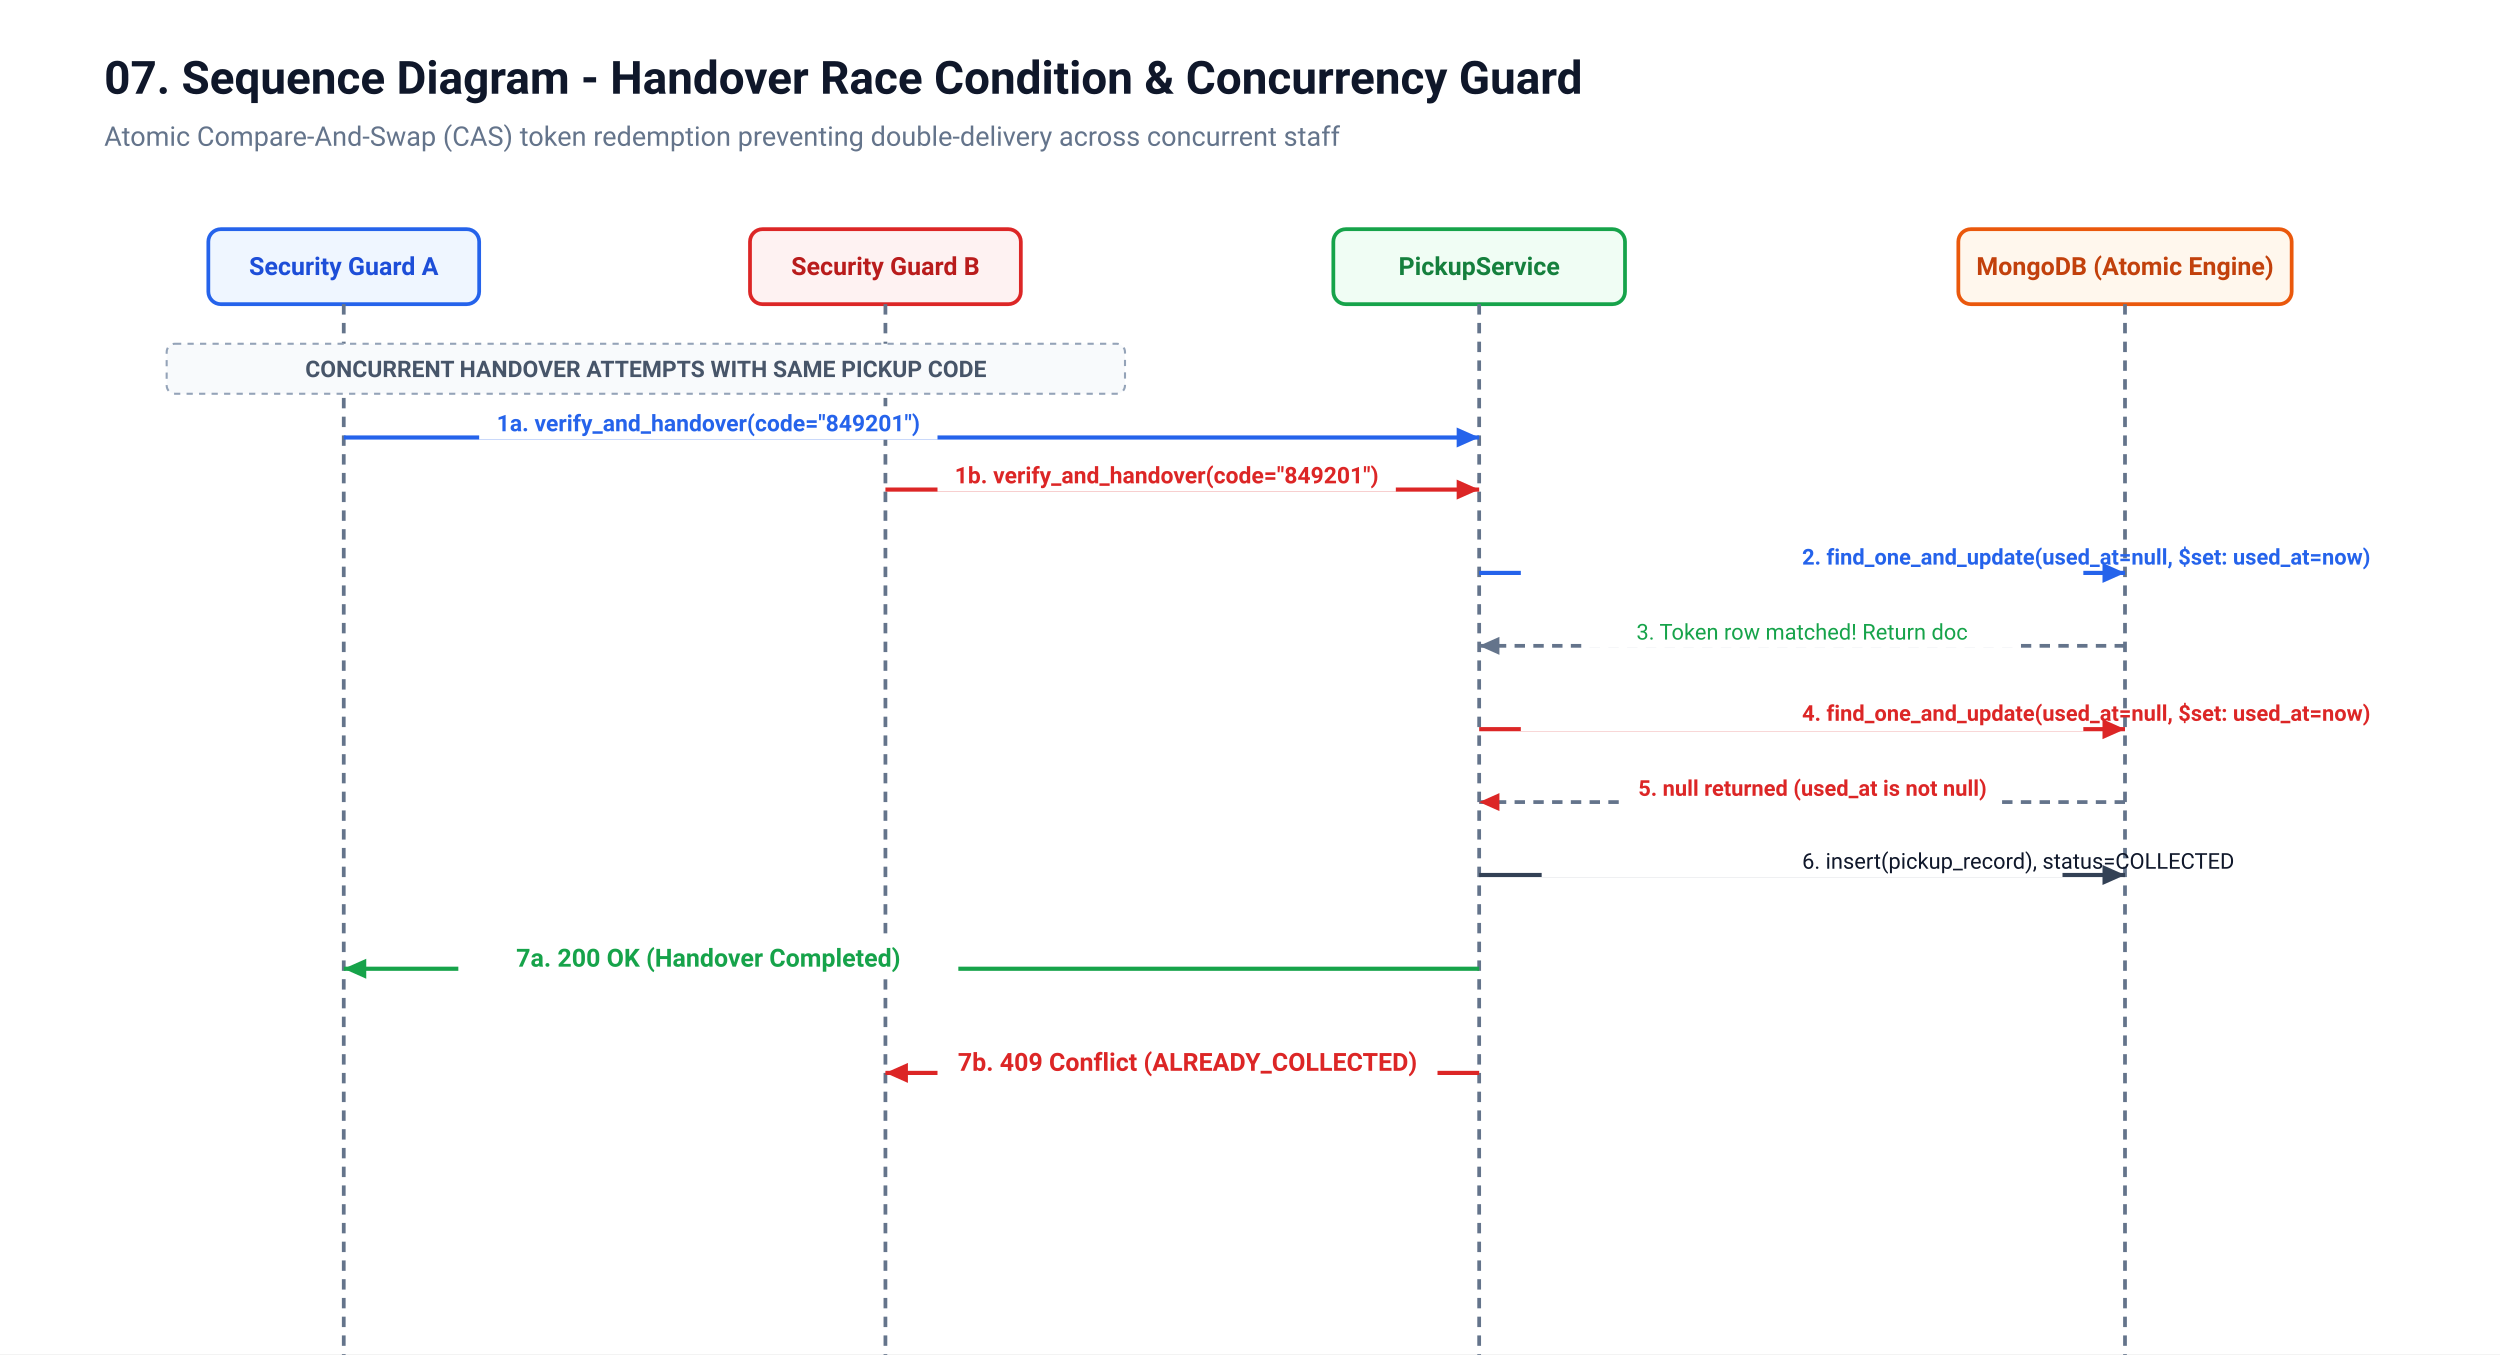
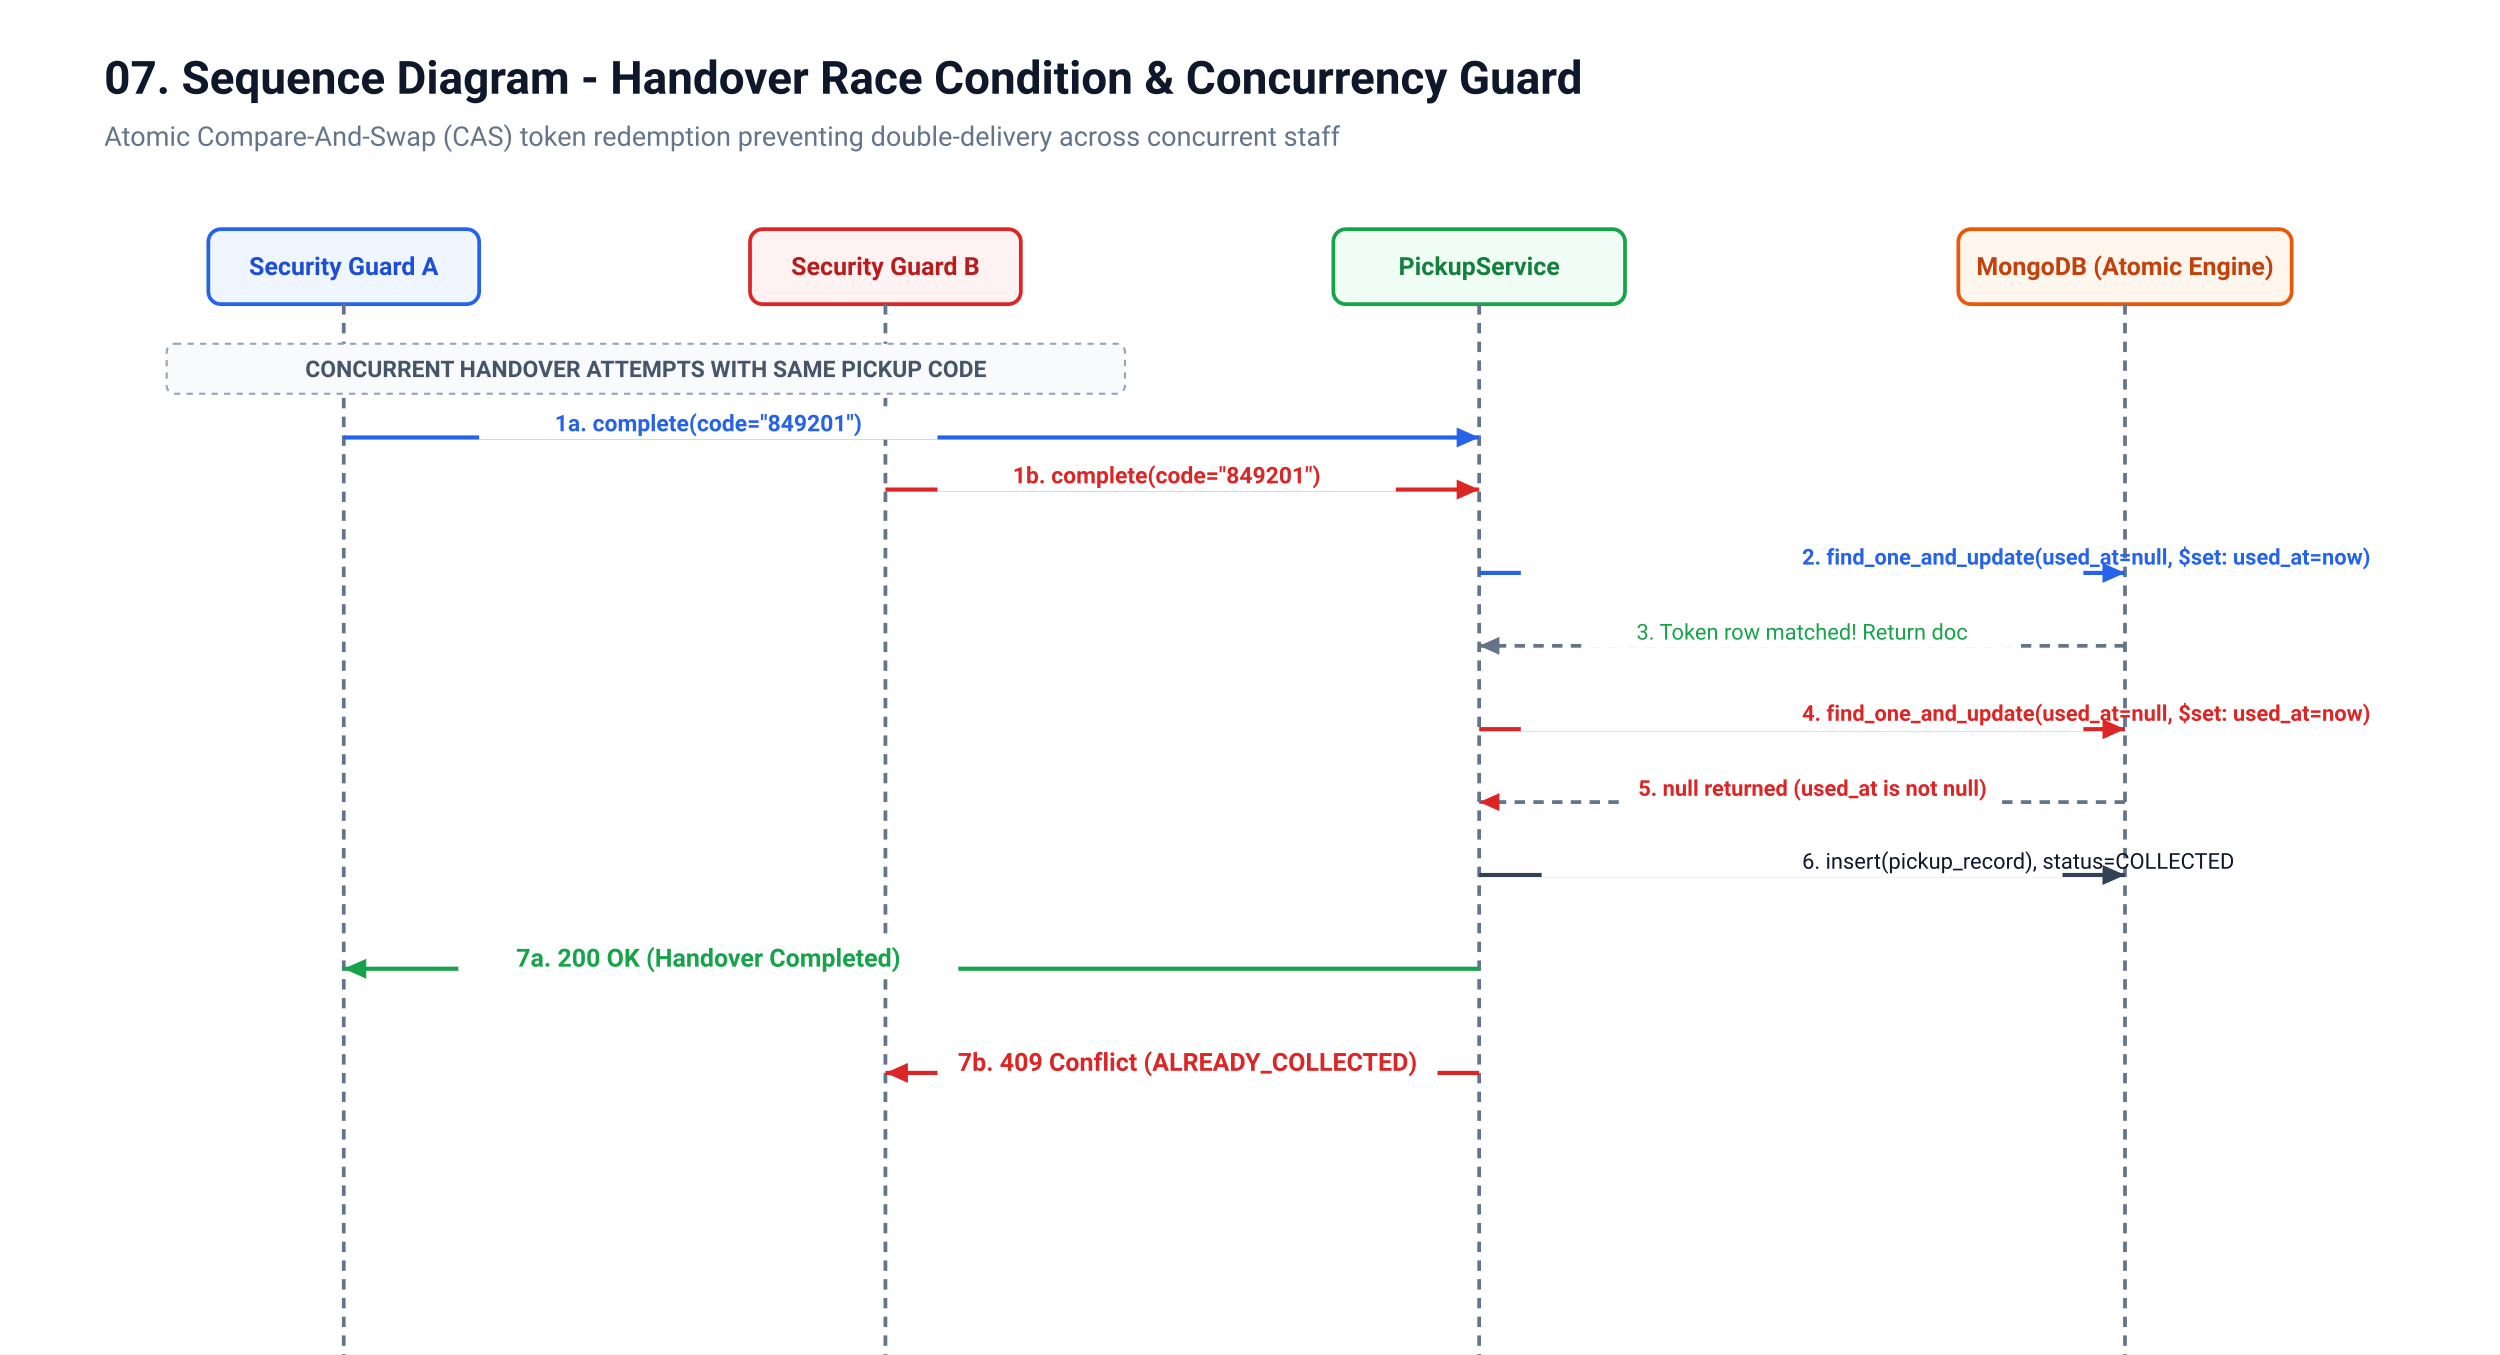
<svg xmlns="http://www.w3.org/2000/svg" viewBox="0 0 1200 650" width="100%" height="100%">
  <defs>
    <style>
    text { font-family: -apple-system, BlinkMacSystemFont, "Segoe UI", Roboto, Helvetica, Arial, sans-serif; }
    .mono { font-family: SFMono-Regular, Menlo, Monaco, Consolas, monospace; }
    .title { font-size: 22px; font-weight: 700; fill: #0f172a; }
    .subtitle { font-size: 13px; font-weight: 400; fill: #64748b; }
    .card { fill: #ffffff; stroke: #e2e8f0; stroke-width: 1.5; rx: 8; }
    .card-header { fill: #f8fafc; stroke: #e2e8f0; stroke-width: 1.5; }
    .header-text { font-size: 14px; font-weight: 600; fill: #0f172a; text-anchor: middle; }
    .line { stroke: #334155; stroke-width: 2; fill: none; }
    .line-blue { stroke: #2563eb; stroke-width: 2; fill: none; }
    .line-green { stroke: #16a34a; stroke-width: 2; fill: none; }
    .line-red { stroke: #dc2626; stroke-width: 2; fill: none; }
    .line-dash { stroke: #64748b; stroke-width: 1.8; stroke-dasharray: 5,4; fill: none; }
    .badge { rx: 12; stroke-width: 1.2; }
    .badge-text { font-size: 11px; font-weight: 600; text-anchor: middle; }
</style>
    <marker id="arrow" viewBox="0 0 10 10" refX="9" refY="5" markerWidth="6" markerHeight="6" orient="auto-start-reverse">
      <path d="M 0 1 L 9 5 L 0 9 z" fill="#334155" />
    </marker>
    <marker id="arrow-blue" viewBox="0 0 10 10" refX="9" refY="5" markerWidth="6" markerHeight="6" orient="auto-start-reverse">
      <path d="M 0 1 L 9 5 L 0 9 z" fill="#2563eb" />
    </marker>
    <marker id="arrow-green" viewBox="0 0 10 10" refX="9" refY="5" markerWidth="6" markerHeight="6" orient="auto-start-reverse">
      <path d="M 0 1 L 9 5 L 0 9 z" fill="#16a34a" />
    </marker>
    <marker id="arrow-red" viewBox="0 0 10 10" refX="9" refY="5" markerWidth="6" markerHeight="6" orient="auto-start-reverse">
      <path d="M 0 1 L 9 5 L 0 9 z" fill="#dc2626" />
    </marker>
    <marker id="arrow-gray" viewBox="0 0 10 10" refX="9" refY="5" markerWidth="6" markerHeight="6" orient="auto-start-reverse">
      <path d="M 0 1 L 9 5 L 0 9 z" fill="#64748b" />
    </marker>
  </defs>
  <rect width="1200" height="650" fill="#ffffff" />
  <text x="50" y="45" class="title">07. Sequence Diagram - Handover Race Condition &amp; Concurrency Guard</text>
  <text x="50" y="70" class="subtitle">Atomic Compare-And-Swap (CAS) token redemption preventing double-delivery across concurrent staff</text>
  <g transform="translate(100, 110)">
    <rect width="130" height="36" rx="6" fill="#eff6ff" stroke="#2563eb" stroke-width="1.8" />
    <text x="65" y="22" font-size="12" font-weight="700" fill="#1d4ed8" text-anchor="middle">Security Guard A</text>
    <line x1="65" y1="36" x2="65" y2="580" class="line-dash" />
  </g>
  <g transform="translate(360, 110)">
    <rect width="130" height="36" rx="6" fill="#fef2f2" stroke="#dc2626" stroke-width="1.8" />
    <text x="65" y="22" font-size="12" font-weight="700" fill="#b91c1c" text-anchor="middle">Security Guard B</text>
    <line x1="65" y1="36" x2="65" y2="580" class="line-dash" />
  </g>
  <g transform="translate(640, 110)">
    <rect width="140" height="36" rx="6" fill="#f0fdf4" stroke="#16a34a" stroke-width="1.8" />
    <text x="70" y="22" font-size="12" font-weight="700" fill="#15803d" text-anchor="middle">PickupService</text>
    <line x1="70" y1="36" x2="70" y2="580" class="line-dash" />
  </g>
  <g transform="translate(940, 110)">
    <rect width="160" height="36" rx="6" fill="#fff7ed" stroke="#ea580c" stroke-width="1.8" />
    <text x="80" y="22" font-size="12" font-weight="700" fill="#c2410c" text-anchor="middle">MongoDB (Atomic Engine)</text>
    <line x1="80" y1="36" x2="80" y2="580" class="line-dash" />
  </g>
  <rect x="80" y="165" width="460" height="24" rx="4" fill="#f8fafc" stroke="#94a3b8" stroke-dasharray="3,3" />
  <text x="310" y="181" font-size="11" font-weight="600" fill="#475569" text-anchor="middle">CONCURRENT HANDOVER ATTEMPTS WITH SAME PICKUP CODE</text>
  <line x1="165" y1="210" x2="710" y2="210" class="line-blue" stroke-width="2" marker-end="url(#arrow-blue)" />
  <rect x="230" y="195" width="220" height="16" fill="#ffffff" />
-   <text x="340" y="207" font-size="11" font-weight="600" fill="#2563eb" text-anchor="middle">1a. verify_and_handover(code="849201")</text>
+   <text x="340" y="207" font-size="11" font-weight="600" fill="#2563eb" text-anchor="middle">1a. complete(code="849201")</text>
  <line x1="425" y1="235" x2="710" y2="235" class="line-red" stroke-width="2" marker-end="url(#arrow-red)" />
  <rect x="450" y="220" width="220" height="16" fill="#ffffff" />
-   <text x="560" y="232" font-size="11" font-weight="600" fill="#dc2626" text-anchor="middle">1b. verify_and_handover(code="849201")</text>
+   <text x="560" y="232" font-size="11" font-weight="600" fill="#dc2626" text-anchor="middle">1b. complete(code="849201")</text>
  <line x1="710" y1="275" x2="1020" y2="275" class="line-blue" stroke-width="2" marker-end="url(#arrow-blue)" />
  <rect x="730" y="258" width="270" height="18" fill="#ffffff" />
  <text x="865" y="271" font-size="10.5" font-weight="600" fill="#2563eb">2. find_one_and_update(used_at=null, $set: used_at=now)</text>
  <line x1="1020" y1="310" x2="710" y2="310" class="line-dash" marker-end="url(#arrow-gray)" />
  <rect x="760" y="295" width="210" height="16" fill="#ffffff" />
  <text x="865" y="307" font-size="10.5" fill="#16a34a" text-anchor="middle">3. Token row matched! Return doc</text>
  <line x1="710" y1="350" x2="1020" y2="350" class="line-red" stroke-width="2" marker-end="url(#arrow-red)" />
  <rect x="730" y="333" width="270" height="18" fill="#ffffff" />
  <text x="865" y="346" font-size="10.5" font-weight="600" fill="#dc2626">4. find_one_and_update(used_at=null, $set: used_at=now)</text>
  <line x1="1020" y1="385" x2="710" y2="385" class="line-dash" marker-end="url(#arrow-red)" />
  <rect x="780" y="370" width="180" height="16" fill="#ffffff" />
  <text x="870" y="382" font-size="10.5" font-weight="600" fill="#dc2626" text-anchor="middle">5. null returned (used_at is not null)</text>
  <line x1="710" y1="420" x2="1020" y2="420" class="line" marker-end="url(#arrow)" />
  <rect x="740" y="405" width="250" height="16" fill="#ffffff" />
  <text x="865" y="417" font-size="10.5" fill="#0f172a">6. insert(pickup_record), status=COLLECTED</text>
  <line x1="710" y1="465" x2="165" y2="465" class="line-green" stroke-width="2.5" marker-end="url(#arrow-green)" />
  <rect x="220" y="450" width="240" height="20" fill="#ffffff" />
  <text x="340" y="464" font-size="12" font-weight="700" fill="#16a34a" text-anchor="middle">7a. 200 OK (Handover Completed)</text>
  <line x1="710" y1="515" x2="425" y2="515" class="line-red" stroke-width="2.5" marker-end="url(#arrow-red)" />
  <rect x="450" y="500" width="240" height="20" fill="#ffffff" />
  <text x="570" y="514" font-size="12" font-weight="700" fill="#dc2626" text-anchor="middle">7b. 409 Conflict (ALREADY_COLLECTED)</text>
</svg>
